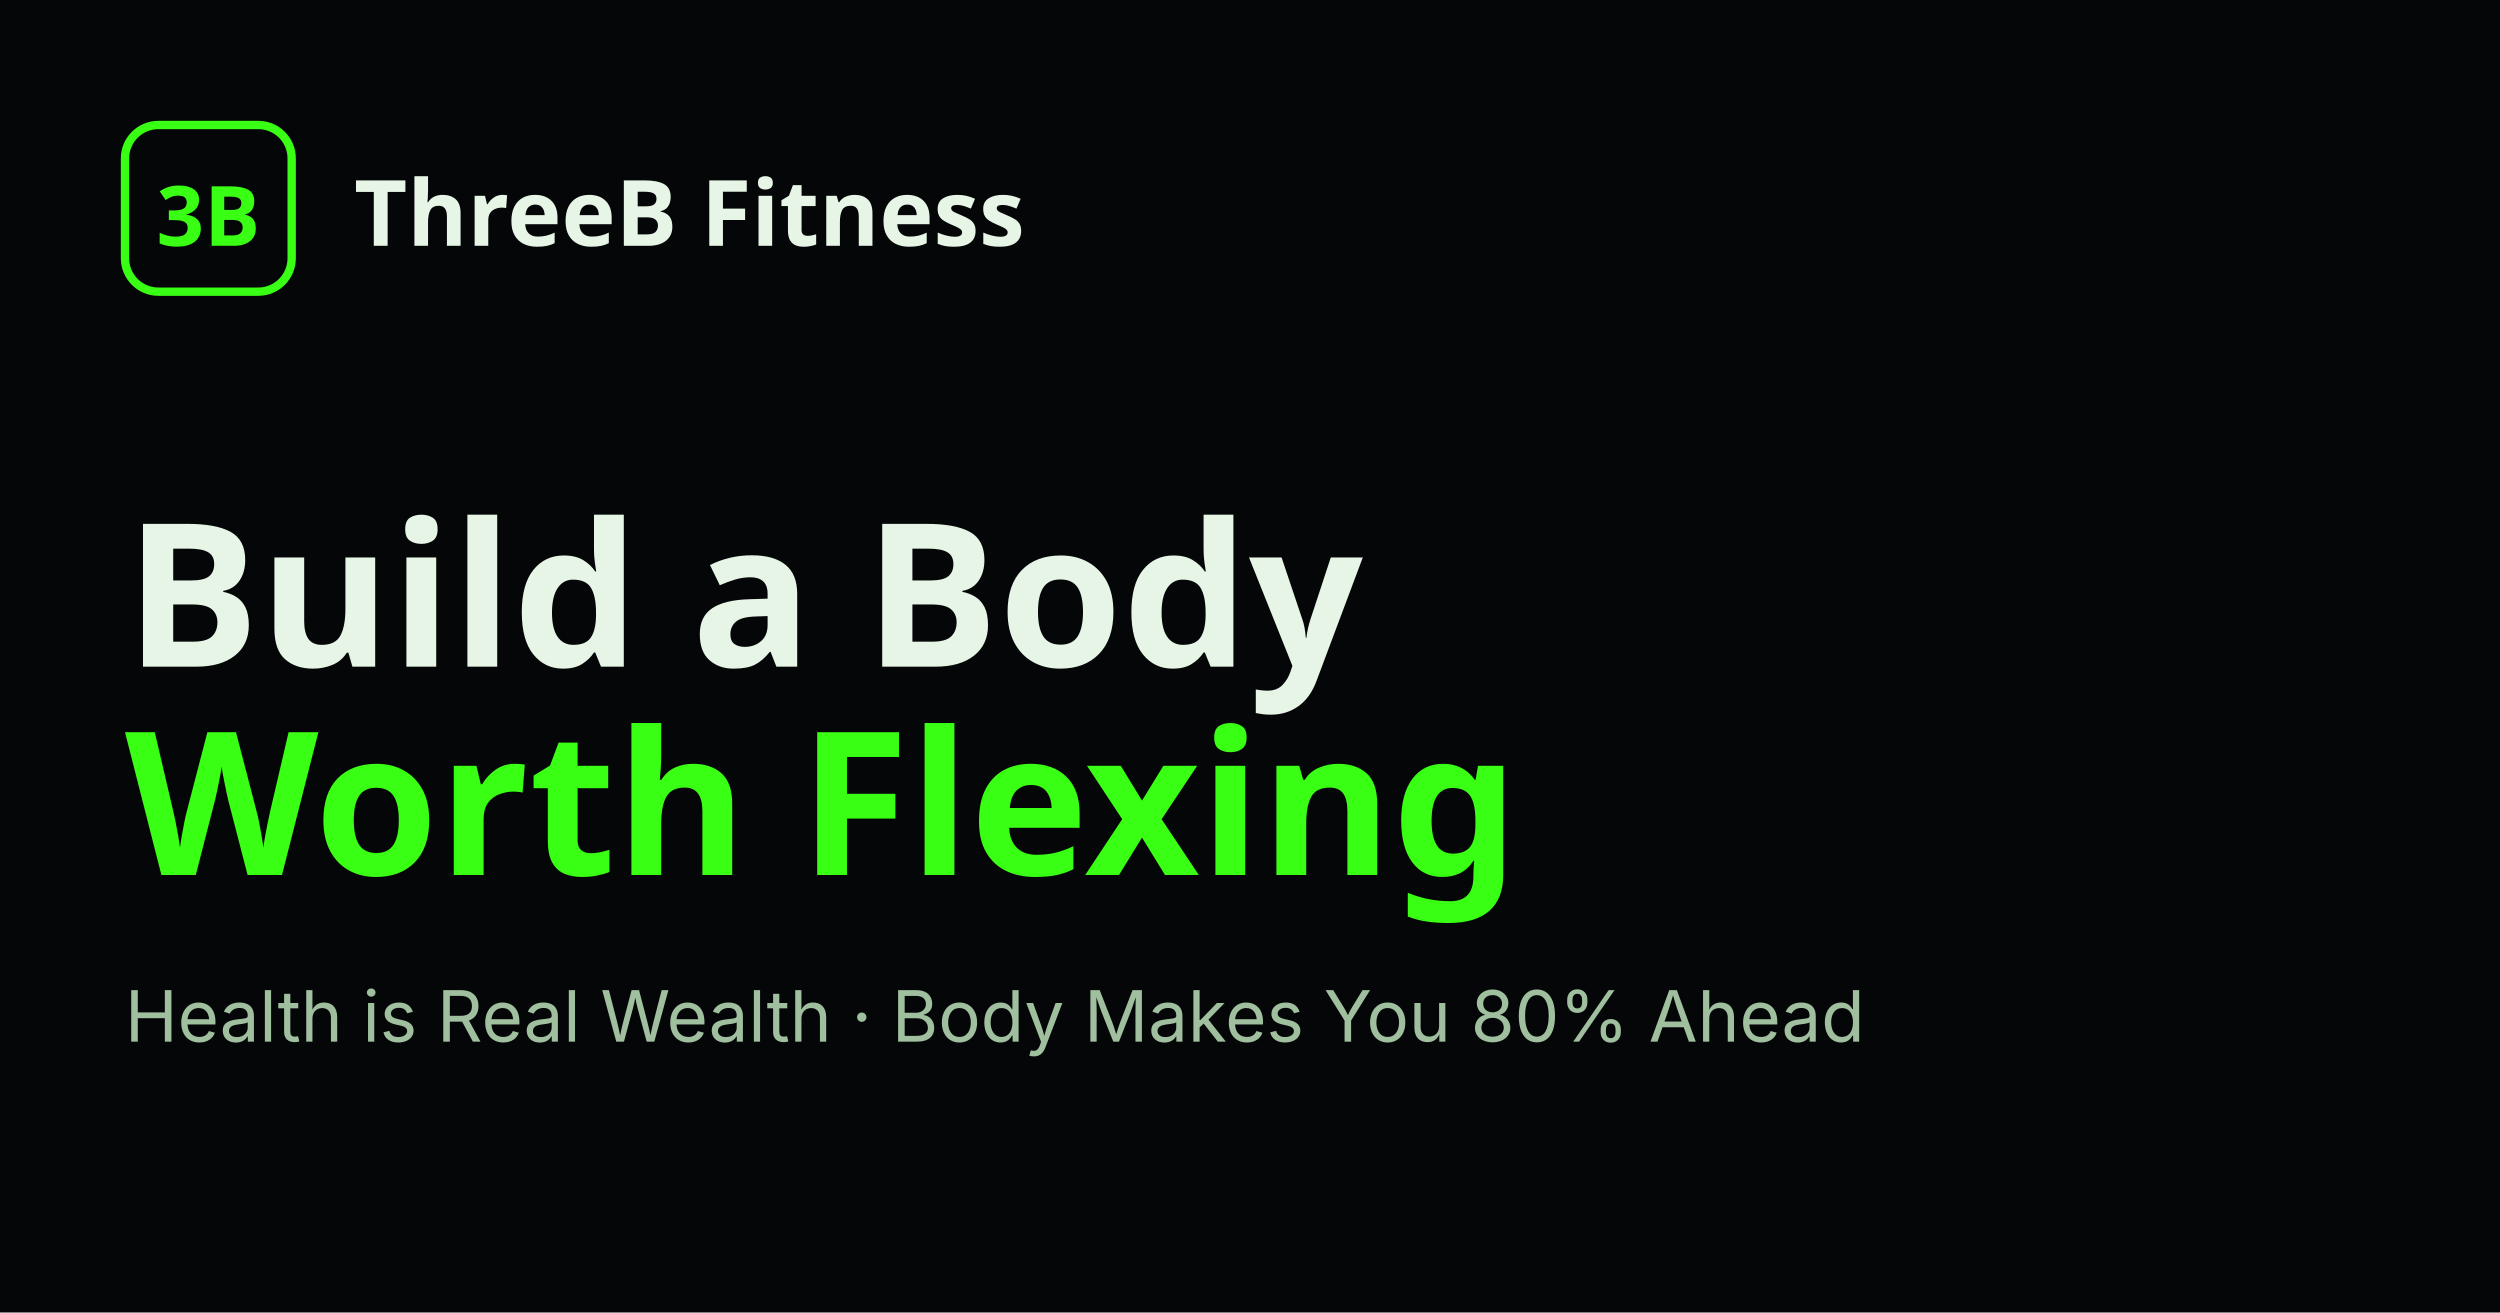
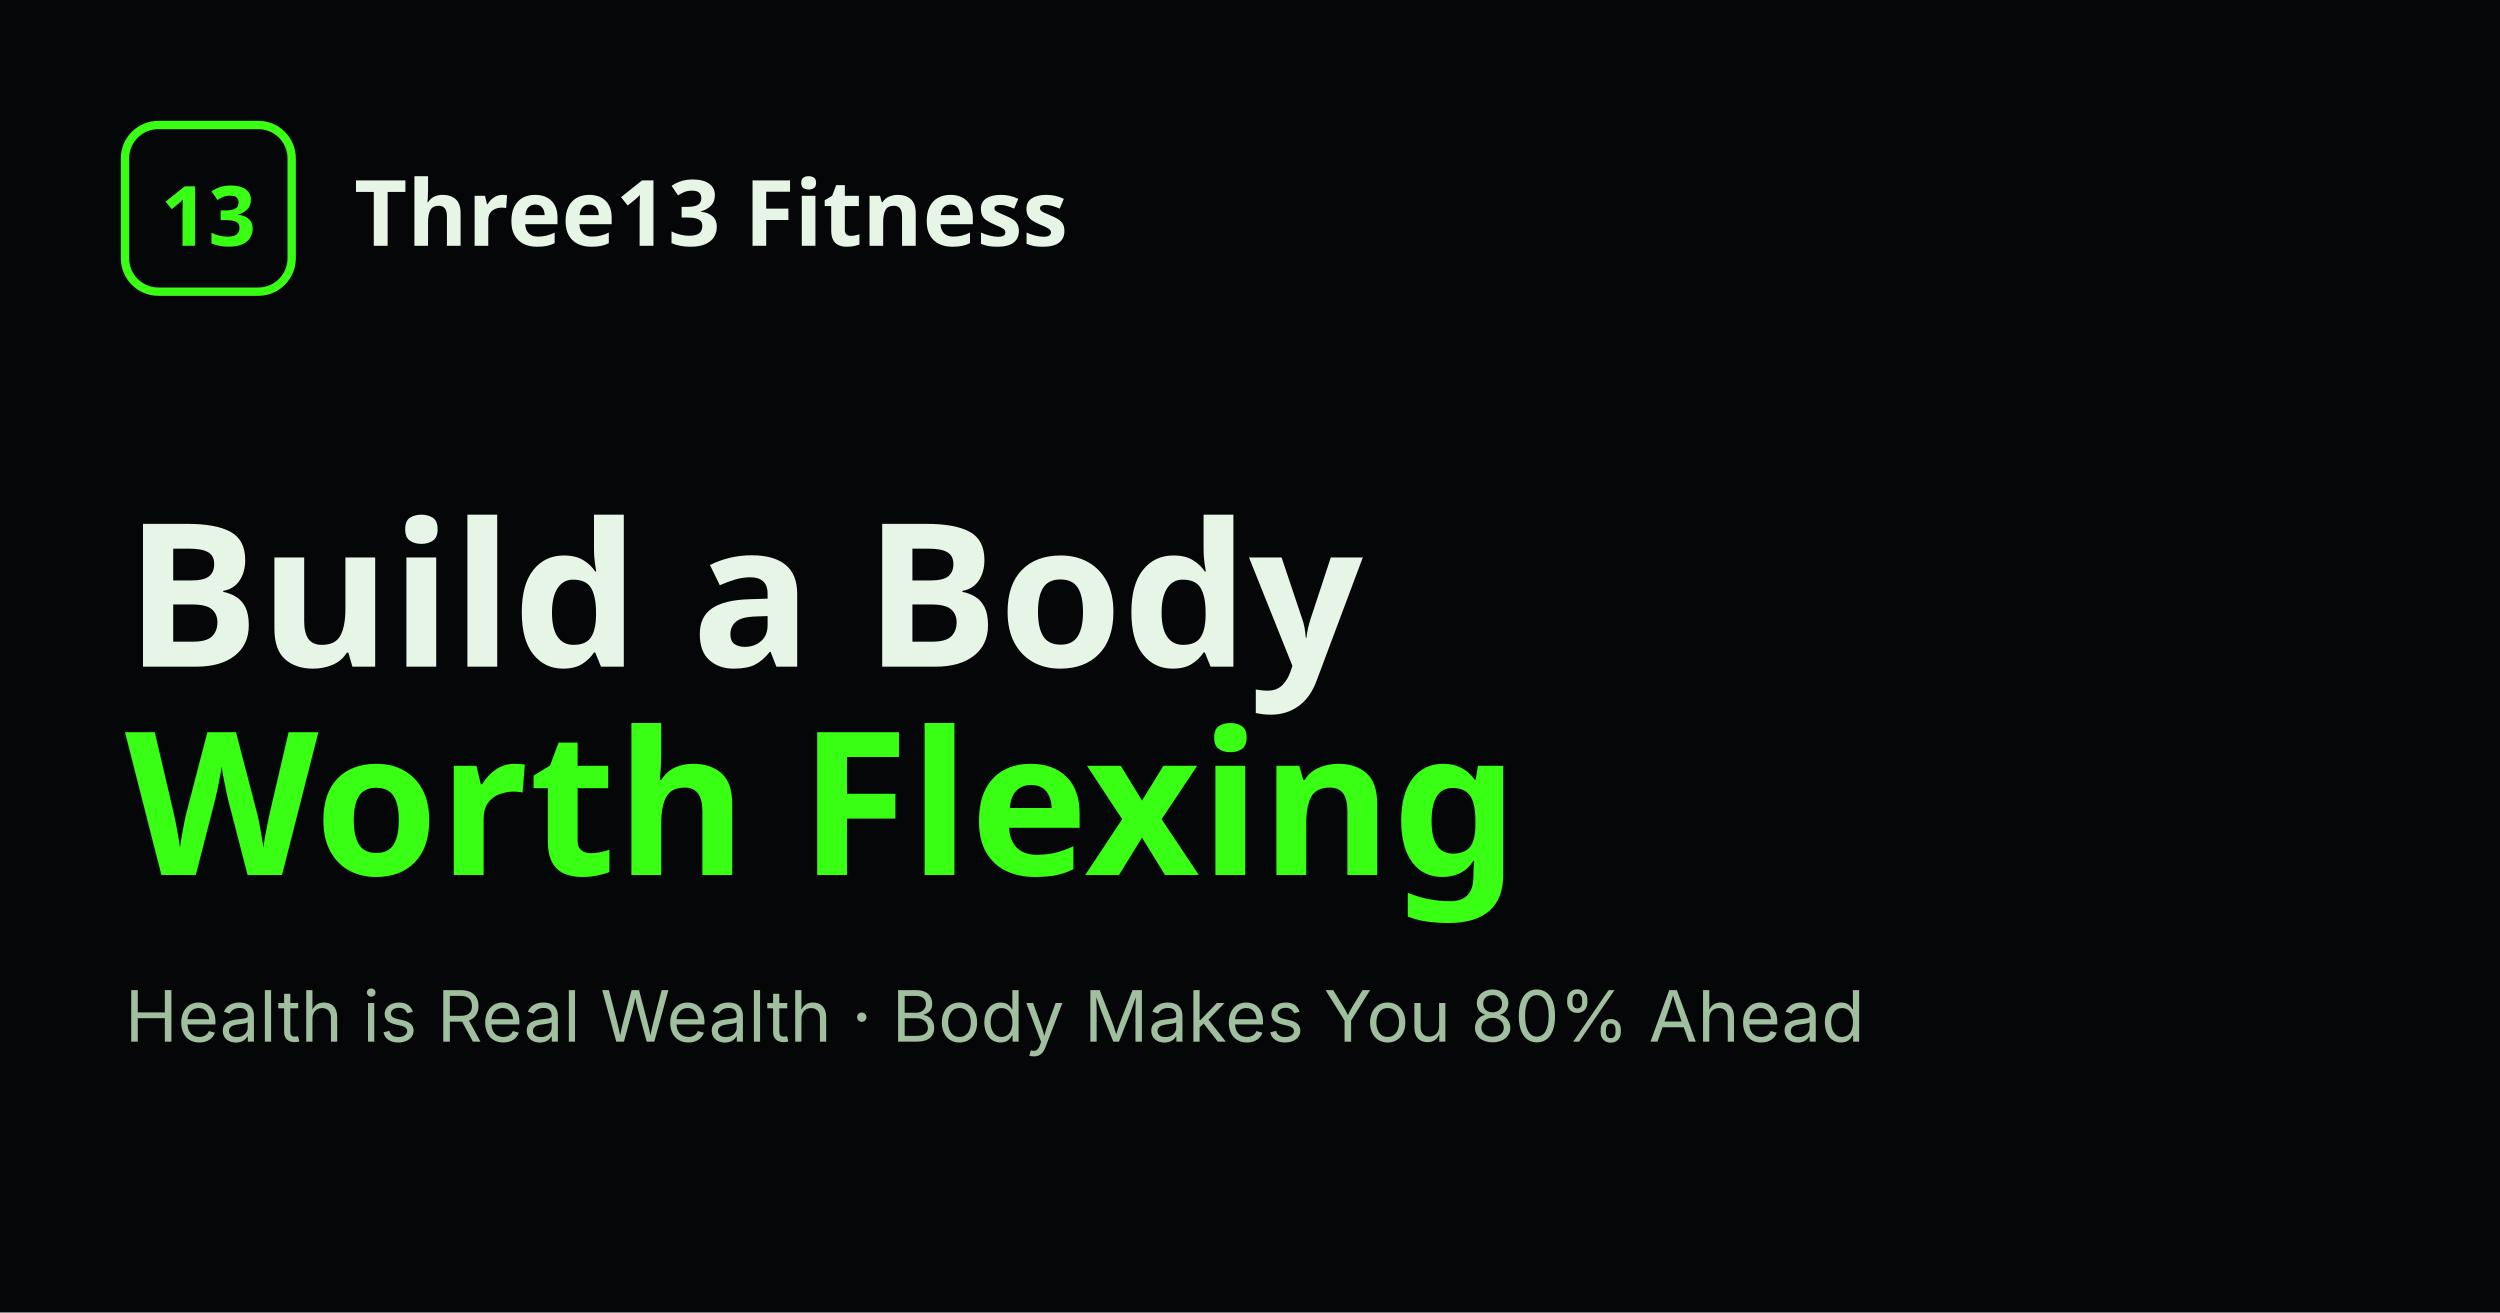
<svg xmlns="http://www.w3.org/2000/svg" width="1200" height="630" viewBox="0 0 1200 630">
  <rect width="1200" height="630" fill="#050607" />
  <rect x="60" y="60" width="80" height="80" rx="16" fill="none" stroke="#39FF14" stroke-width="4" />
-   <text x="100" y="118" font-family="Orbitron, sans-serif" font-size="40" font-weight="900" fill="#39FF14" text-anchor="middle">3B</text>
-   <text x="170" y="118" font-family="Orbitron, sans-serif" font-size="44" font-weight="700" fill="#e6f5e6">ThreeB Fitness</text>
+   <text x="100" y="118" font-family="Orbitron, sans-serif" font-size="40" font-weight="900" fill="#39FF14" text-anchor="middle">13</text>
+   <text x="170" y="118" font-family="Orbitron, sans-serif" font-size="44" font-weight="700" fill="#e6f5e6">Three13 Fitness</text>
  <text x="60" y="320" font-family="Orbitron, sans-serif" font-size="96" font-weight="900" fill="#e6f5e6">Build a Body</text>
  <text x="60" y="420" font-family="Orbitron, sans-serif" font-size="96" font-weight="900" fill="#39FF14">Worth Flexing</text>
  <text x="60" y="500" font-family="Inter, sans-serif" font-size="34" fill="#9fbf9f">Health is Real Wealth · Body Makes You 80% Ahead</text>
</svg>
